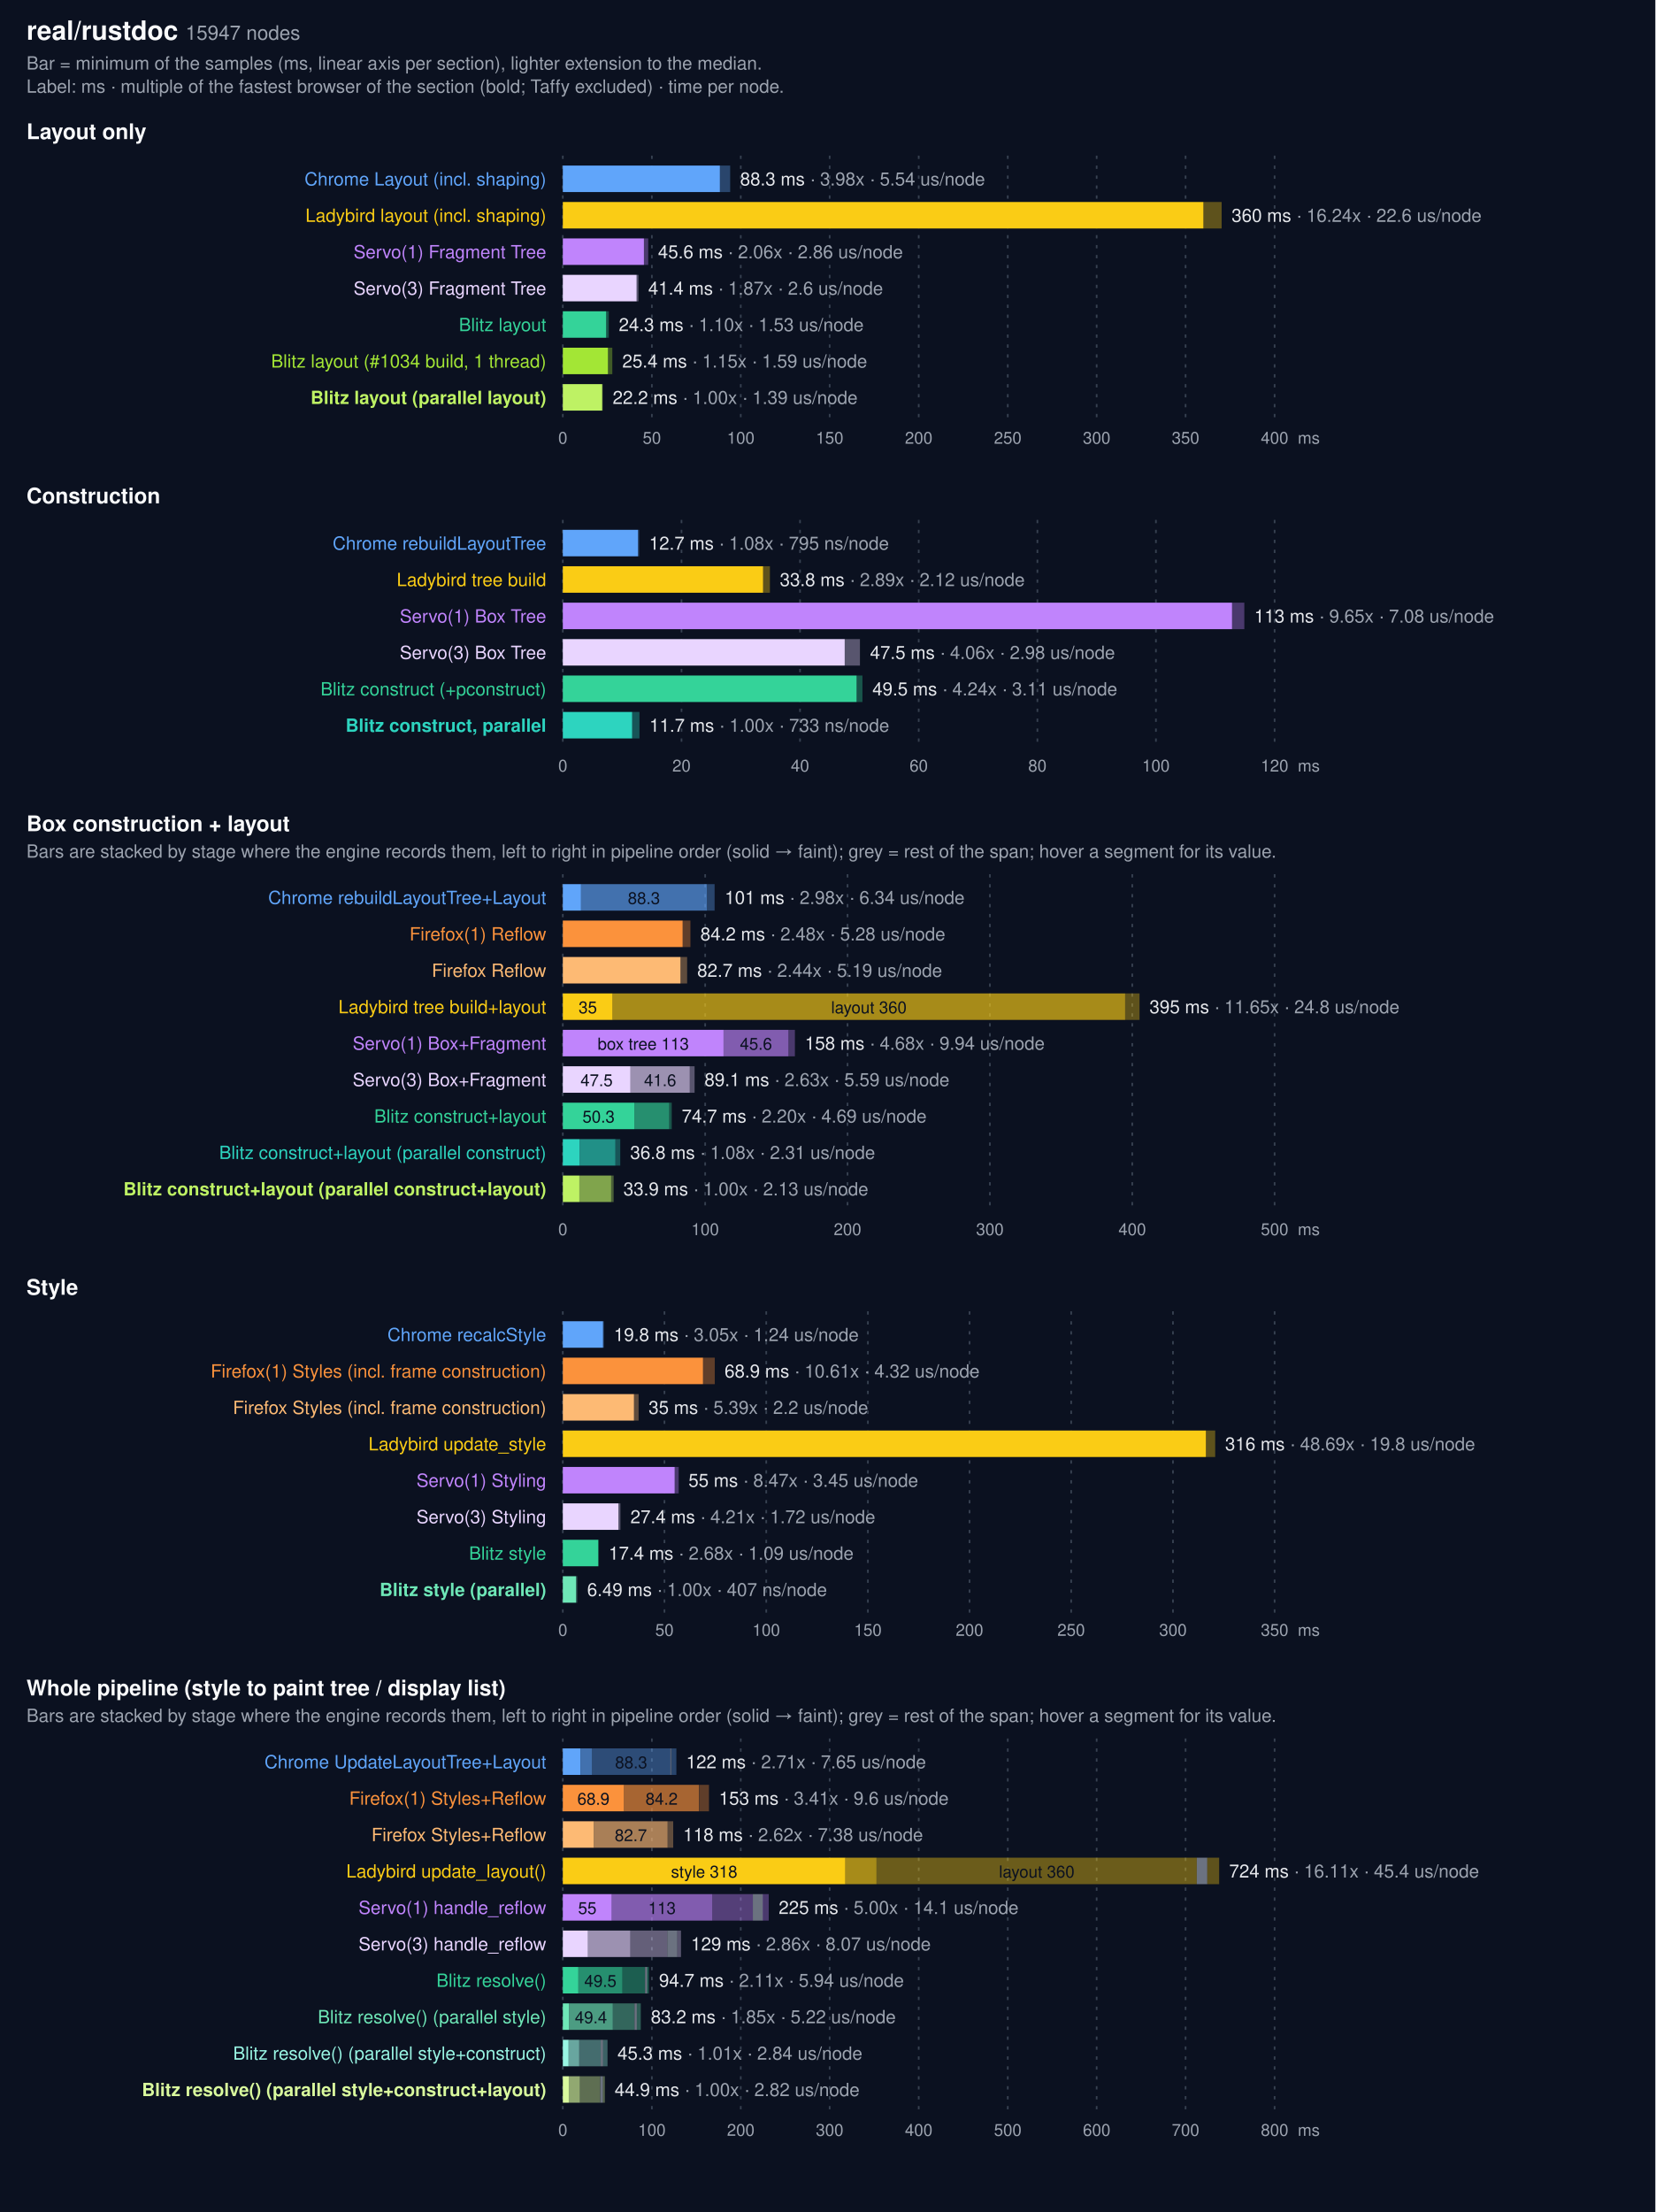
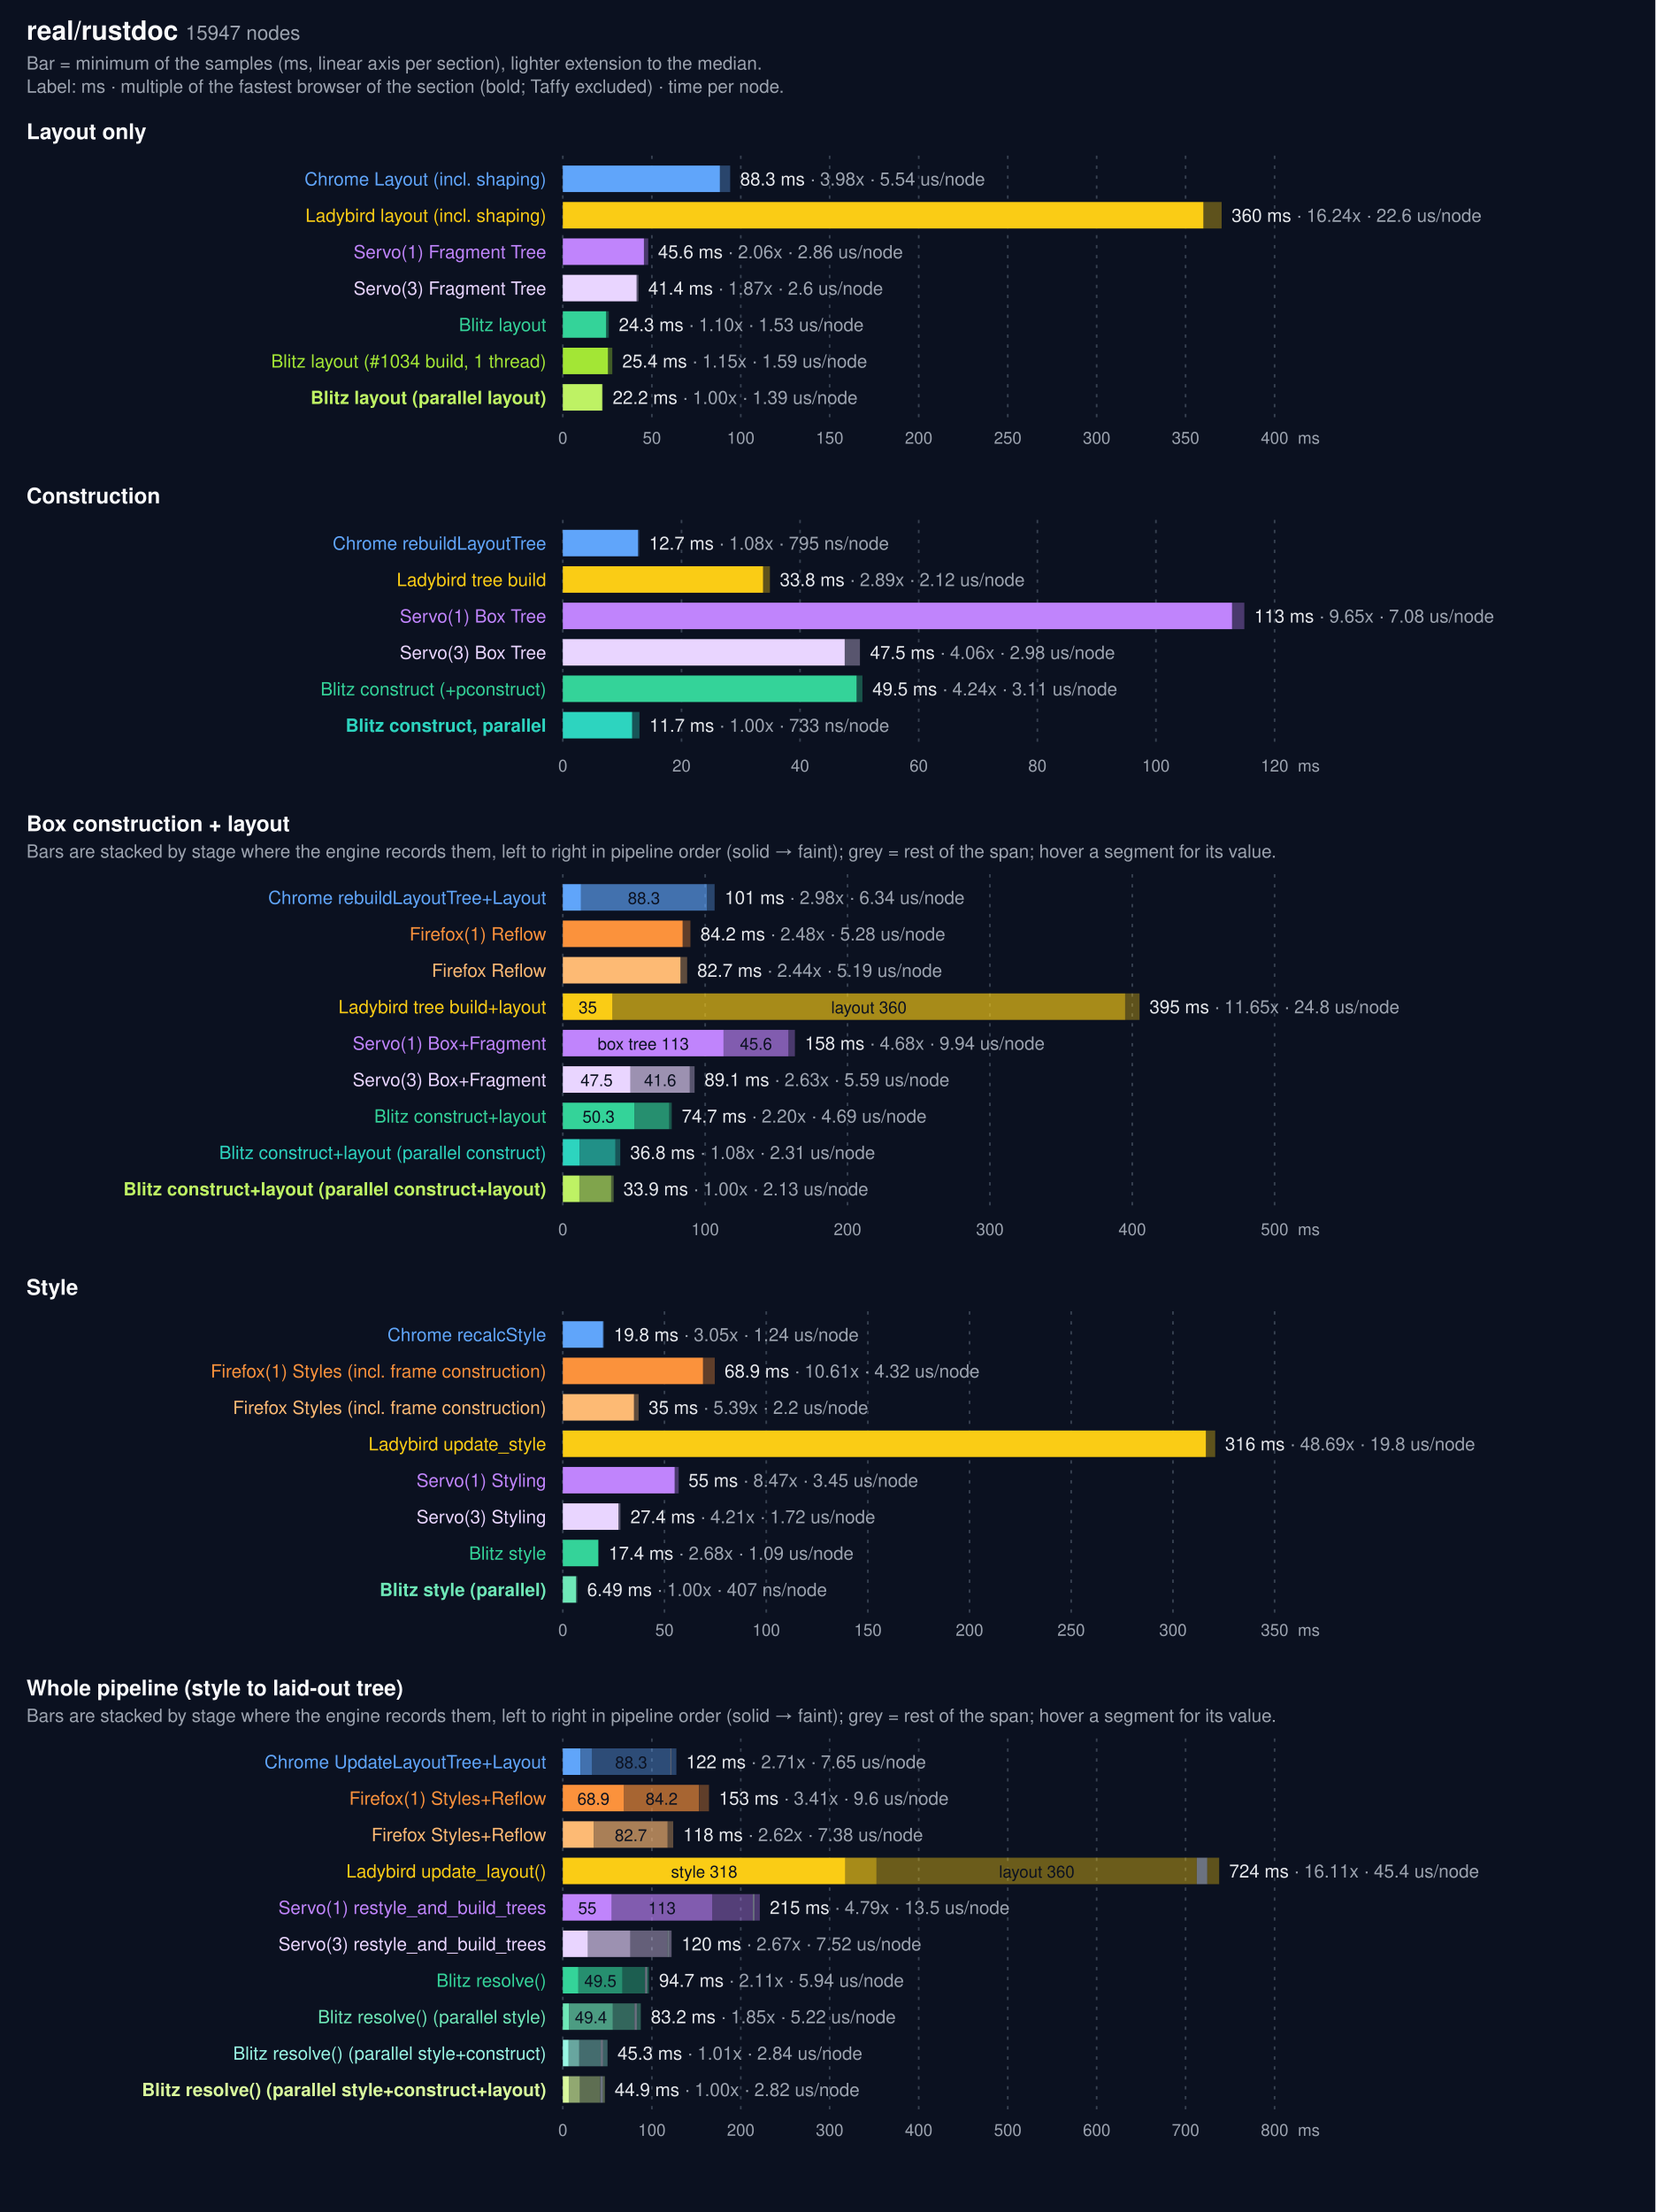
<svg xmlns="http://www.w3.org/2000/svg" width="1000" height="1336" viewBox="0 0 1000 1336" font-family="system-ui, -apple-system, Segoe UI, Helvetica, Arial, sans-serif">
  <rect width="1000" height="1336" fill="#0b1120" />
  <text x="16" y="24" fill="#f9fafb" font-size="16" font-weight="600">real/rustdoc <tspan fill="#9ca3af" font-size="12" font-weight="400">15947 nodes</tspan>
  </text>
  <text x="16" y="42" fill="#9ca3af" font-size="11">Bar = minimum of the samples (ms, linear axis per section), lighter extension to the median.</text>
  <text x="16" y="56" fill="#9ca3af" font-size="11">Label: ms · multiple of the fastest browser of the section (bold; Taffy excluded) · time per node.</text>
  <text x="16" y="84" fill="#f9fafb" font-size="13" font-weight="600">Layout only</text>
  <line x1="340.0" x2="340.0" y1="94" y2="254" stroke="#374151" stroke-dasharray="2 4" />
  <text x="340.0" y="268" fill="#9ca3af" font-size="10" text-anchor="middle">0</text>
  <line x1="393.8" x2="393.8" y1="94" y2="254" stroke="#374151" stroke-dasharray="2 4" />
  <text x="393.8" y="268" fill="#9ca3af" font-size="10" text-anchor="middle">50</text>
  <line x1="447.5" x2="447.5" y1="94" y2="254" stroke="#374151" stroke-dasharray="2 4" />
  <text x="447.5" y="268" fill="#9ca3af" font-size="10" text-anchor="middle">100</text>
  <line x1="501.2" x2="501.2" y1="94" y2="254" stroke="#374151" stroke-dasharray="2 4" />
  <text x="501.2" y="268" fill="#9ca3af" font-size="10" text-anchor="middle">150</text>
  <line x1="555.0" x2="555.0" y1="94" y2="254" stroke="#374151" stroke-dasharray="2 4" />
  <text x="555.0" y="268" fill="#9ca3af" font-size="10" text-anchor="middle">200</text>
  <line x1="608.8" x2="608.8" y1="94" y2="254" stroke="#374151" stroke-dasharray="2 4" />
  <text x="608.8" y="268" fill="#9ca3af" font-size="10" text-anchor="middle">250</text>
  <line x1="662.5" x2="662.5" y1="94" y2="254" stroke="#374151" stroke-dasharray="2 4" />
  <text x="662.5" y="268" fill="#9ca3af" font-size="10" text-anchor="middle">300</text>
  <line x1="716.2" x2="716.2" y1="94" y2="254" stroke="#374151" stroke-dasharray="2 4" />
  <text x="716.2" y="268" fill="#9ca3af" font-size="10" text-anchor="middle">350</text>
  <line x1="770.0" x2="770.0" y1="94" y2="254" stroke="#374151" stroke-dasharray="2 4" />
  <text x="770.0" y="268" fill="#9ca3af" font-size="10" text-anchor="middle">400</text>
  <text x="784" y="268" fill="#9ca3af" font-size="10">ms</text>
  <text x="330" y="112" fill="#60a5fa" font-size="11" text-anchor="end">Chrome Layout (incl. shaping)</text>
  <rect x="340" y="100" width="94.9" height="16" fill="#60a5fa" />
  <rect x="434.9" y="100" width="6.2" height="16" fill="#60a5fa" opacity="0.35" />
  <text x="447.1" y="112" fill="#e5e7eb" font-size="11">88.3 ms <tspan fill="#9ca3af">· 3.98x · 5.54 us/node</tspan>
  </text>
  <text x="330" y="134" fill="#facc15" font-size="11" text-anchor="end">Ladybird layout (incl. shaping)</text>
  <rect x="340" y="122" width="387.0" height="16" fill="#facc15" />
  <rect x="727.0" y="122" width="11.0" height="16" fill="#facc15" opacity="0.35" />
  <text x="744.0" y="134" fill="#e5e7eb" font-size="11">360 ms <tspan fill="#9ca3af">· 16.24x · 22.6 us/node</tspan>
  </text>
  <text x="330" y="156" fill="#c084fc" font-size="11" text-anchor="end">Servo(1) Fragment Tree</text>
  <rect x="340" y="144" width="49.0" height="16" fill="#c084fc" />
  <rect x="389.0" y="144" width="2.6" height="16" fill="#c084fc" opacity="0.35" />
  <text x="397.5" y="156" fill="#e5e7eb" font-size="11">45.6 ms <tspan fill="#9ca3af">· 2.06x · 2.86 us/node</tspan>
  </text>
  <text x="330" y="178" fill="#e9d5ff" font-size="11" text-anchor="end">Servo(3) Fragment Tree</text>
  <rect x="340" y="166" width="44.6" height="16" fill="#e9d5ff" />
  <rect x="384.6" y="166" width="1.1" height="16" fill="#e9d5ff" opacity="0.35" />
  <text x="391.6" y="178" fill="#e5e7eb" font-size="11">41.4 ms <tspan fill="#9ca3af">· 1.87x · 2.6 us/node</tspan>
  </text>
  <text x="330" y="200" fill="#34d399" font-size="11" text-anchor="end">Blitz layout</text>
  <rect x="340" y="188" width="26.2" height="16" fill="#34d399" />
  <rect x="366.2" y="188" width="1.6" height="16" fill="#34d399" opacity="0.35" />
  <text x="373.8" y="200" fill="#e5e7eb" font-size="11">24.3 ms <tspan fill="#9ca3af">· 1.10x · 1.53 us/node</tspan>
  </text>
  <text x="330" y="222" fill="#a3e635" font-size="11" text-anchor="end">Blitz layout (#1034 build, 1 thread)</text>
  <rect x="340" y="210" width="27.3" height="16" fill="#a3e635" />
  <rect x="367.3" y="210" width="2.6" height="16" fill="#a3e635" opacity="0.35" />
  <text x="375.9" y="222" fill="#e5e7eb" font-size="11">25.4 ms <tspan fill="#9ca3af">· 1.15x · 1.59 us/node</tspan>
  </text>
  <text x="330" y="244" fill="#bef264" font-size="11" text-anchor="end" font-weight="700">Blitz layout (parallel layout)</text>
  <rect x="340" y="232" width="23.8" height="16" fill="#bef264" />
  <rect x="363.8" y="232" width="0.3" height="16" fill="#bef264" opacity="0.35" />
  <text x="370.1" y="244" fill="#e5e7eb" font-size="11">22.2 ms <tspan fill="#9ca3af">· 1.00x · 1.39 us/node</tspan>
  </text>
  <text x="16" y="304" fill="#f9fafb" font-size="13" font-weight="600">Construction</text>
  <line x1="340.0" x2="340.0" y1="314" y2="452" stroke="#374151" stroke-dasharray="2 4" />
  <text x="340.0" y="466" fill="#9ca3af" font-size="10" text-anchor="middle">0</text>
  <line x1="411.7" x2="411.7" y1="314" y2="452" stroke="#374151" stroke-dasharray="2 4" />
  <text x="411.7" y="466" fill="#9ca3af" font-size="10" text-anchor="middle">20</text>
  <line x1="483.3" x2="483.3" y1="314" y2="452" stroke="#374151" stroke-dasharray="2 4" />
  <text x="483.3" y="466" fill="#9ca3af" font-size="10" text-anchor="middle">40</text>
  <line x1="555.0" x2="555.0" y1="314" y2="452" stroke="#374151" stroke-dasharray="2 4" />
  <text x="555.0" y="466" fill="#9ca3af" font-size="10" text-anchor="middle">60</text>
  <line x1="626.7" x2="626.7" y1="314" y2="452" stroke="#374151" stroke-dasharray="2 4" />
  <text x="626.7" y="466" fill="#9ca3af" font-size="10" text-anchor="middle">80</text>
  <line x1="698.3" x2="698.3" y1="314" y2="452" stroke="#374151" stroke-dasharray="2 4" />
  <text x="698.3" y="466" fill="#9ca3af" font-size="10" text-anchor="middle">100</text>
  <line x1="770.0" x2="770.0" y1="314" y2="452" stroke="#374151" stroke-dasharray="2 4" />
  <text x="770.0" y="466" fill="#9ca3af" font-size="10" text-anchor="middle">120</text>
  <text x="784" y="466" fill="#9ca3af" font-size="10">ms</text>
  <text x="330" y="332" fill="#60a5fa" font-size="11" text-anchor="end">Chrome rebuildLayoutTree</text>
  <rect x="340" y="320" width="45.4" height="16" fill="#60a5fa" />
  <rect x="385.4" y="320" width="0.7" height="16" fill="#60a5fa" opacity="0.35" />
  <text x="392.1" y="332" fill="#e5e7eb" font-size="11">12.7 ms <tspan fill="#9ca3af">· 1.08x · 795 ns/node</tspan>
  </text>
  <text x="330" y="354" fill="#facc15" font-size="11" text-anchor="end">Ladybird tree build</text>
  <rect x="340" y="342" width="121.0" height="16" fill="#facc15" />
  <rect x="461.0" y="342" width="4.1" height="16" fill="#facc15" opacity="0.35" />
  <text x="471.1" y="354" fill="#e5e7eb" font-size="11">33.8 ms <tspan fill="#9ca3af">· 2.89x · 2.12 us/node</tspan>
  </text>
  <text x="330" y="376" fill="#c084fc" font-size="11" text-anchor="end">Servo(1) Box Tree</text>
  <rect x="340" y="364" width="404.3" height="16" fill="#c084fc" />
  <rect x="744.3" y="364" width="7.4" height="16" fill="#c084fc" opacity="0.35" />
  <text x="757.7" y="376" fill="#e5e7eb" font-size="11">113 ms <tspan fill="#9ca3af">· 9.65x · 7.08 us/node</tspan>
  </text>
  <text x="330" y="398" fill="#e9d5ff" font-size="11" text-anchor="end">Servo(3) Box Tree</text>
  <rect x="340" y="386" width="170.3" height="16" fill="#e9d5ff" />
  <rect x="510.3" y="386" width="9.2" height="16" fill="#e9d5ff" opacity="0.35" />
  <text x="525.6" y="398" fill="#e5e7eb" font-size="11">47.5 ms <tspan fill="#9ca3af">· 4.06x · 2.98 us/node</tspan>
  </text>
  <text x="330" y="420" fill="#34d399" font-size="11" text-anchor="end">Blitz construct (+pconstruct)</text>
  <rect x="340" y="408" width="177.5" height="16" fill="#34d399" />
  <rect x="517.5" y="408" width="3.5" height="16" fill="#34d399" opacity="0.35" />
  <text x="527.0" y="420" fill="#e5e7eb" font-size="11">49.5 ms <tspan fill="#9ca3af">· 4.24x · 3.11 us/node</tspan>
  </text>
  <text x="330" y="442" fill="#2dd4bf" font-size="11" text-anchor="end" font-weight="700">Blitz construct, parallel</text>
  <rect x="340" y="430" width="41.9" height="16" fill="#2dd4bf" />
  <rect x="381.9" y="430" width="4.4" height="16" fill="#2dd4bf" opacity="0.35" />
  <text x="392.3" y="442" fill="#e5e7eb" font-size="11">11.7 ms <tspan fill="#9ca3af">· 1.00x · 733 ns/node</tspan>
  </text>
  <text x="16" y="502" fill="#f9fafb" font-size="13" font-weight="600">Box construction + layout</text>
  <text x="16" y="518" fill="#9ca3af" font-size="11">Bars are stacked by stage where the engine records them, left to right in pipeline order (solid → faint); grey = rest of the span; hover a segment for its value.</text>
  <line x1="340.0" x2="340.0" y1="528" y2="732" stroke="#374151" stroke-dasharray="2 4" />
  <text x="340.0" y="746" fill="#9ca3af" font-size="10" text-anchor="middle">0</text>
  <line x1="426.0" x2="426.0" y1="528" y2="732" stroke="#374151" stroke-dasharray="2 4" />
  <text x="426.0" y="746" fill="#9ca3af" font-size="10" text-anchor="middle">100</text>
  <line x1="512.0" x2="512.0" y1="528" y2="732" stroke="#374151" stroke-dasharray="2 4" />
  <text x="512.0" y="746" fill="#9ca3af" font-size="10" text-anchor="middle">200</text>
  <line x1="598.0" x2="598.0" y1="528" y2="732" stroke="#374151" stroke-dasharray="2 4" />
  <text x="598.0" y="746" fill="#9ca3af" font-size="10" text-anchor="middle">300</text>
  <line x1="684.0" x2="684.0" y1="528" y2="732" stroke="#374151" stroke-dasharray="2 4" />
  <text x="684.0" y="746" fill="#9ca3af" font-size="10" text-anchor="middle">400</text>
  <line x1="770.0" x2="770.0" y1="528" y2="732" stroke="#374151" stroke-dasharray="2 4" />
  <text x="770.0" y="746" fill="#9ca3af" font-size="10" text-anchor="middle">500</text>
  <text x="784" y="746" fill="#9ca3af" font-size="10">ms</text>
  <text x="330" y="546" fill="#60a5fa" font-size="11" text-anchor="end">Chrome rebuildLayoutTree+Layout</text>
  <rect x="340.0" y="534" width="11.0" height="16" fill="#60a5fa" opacity="1.0" />
  <rect x="351.0" y="534" width="76.0" height="16" fill="#60a5fa" opacity="0.65" />
  <text x="389.0" y="546" fill="#0b1120" font-size="10" text-anchor="middle">88.3</text>
  <rect x="426.9" y="534" width="4.8" height="16" fill="#60a5fa" opacity="0.35" />
  <text x="437.8" y="546" fill="#e5e7eb" font-size="11">101 ms <tspan fill="#9ca3af">· 2.98x · 6.34 us/node</tspan>
  </text>
  <text x="330" y="568" fill="#fb923c" font-size="11" text-anchor="end">Firefox(1) Reflow</text>
  <rect x="340" y="556" width="72.4" height="16" fill="#fb923c" />
  <rect x="412.4" y="556" width="4.7" height="16" fill="#fb923c" opacity="0.35" />
  <text x="423.1" y="568" fill="#e5e7eb" font-size="11">84.2 ms <tspan fill="#9ca3af">· 2.48x · 5.28 us/node</tspan>
  </text>
  <text x="330" y="590" fill="#fdba74" font-size="11" text-anchor="end">Firefox Reflow</text>
  <rect x="340" y="578" width="71.1" height="16" fill="#fdba74" />
  <rect x="411.1" y="578" width="4.0" height="16" fill="#fdba74" opacity="0.35" />
  <text x="421.2" y="590" fill="#e5e7eb" font-size="11">82.7 ms <tspan fill="#9ca3af">· 2.44x · 5.19 us/node</tspan>
  </text>
  <text x="330" y="612" fill="#facc15" font-size="11" text-anchor="end">Ladybird tree build+layout</text>
  <rect x="340.0" y="600" width="30.1" height="16" fill="#facc15" opacity="1.0" />
  <text x="355.1" y="612" fill="#0b1120" font-size="10" text-anchor="middle">35</text>
  <rect x="370.1" y="600" width="309.6" height="16" fill="#facc15" opacity="0.65" />
  <text x="524.9" y="612" fill="#0b1120" font-size="10" text-anchor="middle">layout 360</text>
  <rect x="679.7" y="600" width="8.7" height="16" fill="#facc15" opacity="0.35" />
  <text x="694.4" y="612" fill="#e5e7eb" font-size="11">395 ms <tspan fill="#9ca3af">· 11.65x · 24.8 us/node</tspan>
  </text>
  <text x="330" y="634" fill="#c084fc" font-size="11" text-anchor="end">Servo(1) Box+Fragment</text>
  <rect x="340.0" y="622" width="97.1" height="16" fill="#c084fc" opacity="1.0" />
  <text x="388.6" y="634" fill="#0b1120" font-size="10" text-anchor="middle">box tree 113</text>
  <rect x="437.1" y="622" width="39.2" height="16" fill="#c084fc" opacity="0.65" />
  <text x="456.7" y="634" fill="#0b1120" font-size="10" text-anchor="middle">45.6</text>
  <rect x="476.3" y="622" width="3.9" height="16" fill="#c084fc" opacity="0.35" />
  <text x="486.2" y="634" fill="#e5e7eb" font-size="11">158 ms <tspan fill="#9ca3af">· 4.68x · 9.94 us/node</tspan>
  </text>
  <text x="330" y="656" fill="#e9d5ff" font-size="11" text-anchor="end">Servo(3) Box+Fragment</text>
  <rect x="340.0" y="644" width="40.9" height="16" fill="#e9d5ff" opacity="1.0" />
  <text x="360.4" y="656" fill="#0b1120" font-size="10" text-anchor="middle">47.5</text>
  <rect x="380.9" y="644" width="35.8" height="16" fill="#e9d5ff" opacity="0.65" />
  <text x="398.8" y="656" fill="#0b1120" font-size="10" text-anchor="middle">41.6</text>
  <rect x="416.7" y="644" width="2.9" height="16" fill="#e9d5ff" opacity="0.35" />
  <text x="425.6" y="656" fill="#e5e7eb" font-size="11">89.1 ms <tspan fill="#9ca3af">· 2.63x · 5.59 us/node</tspan>
  </text>
  <text x="330" y="678" fill="#34d399" font-size="11" text-anchor="end">Blitz construct+layout</text>
  <rect x="340.0" y="666" width="43.2" height="16" fill="#34d399" opacity="1.0" />
  <text x="361.6" y="678" fill="#0b1120" font-size="10" text-anchor="middle">50.3</text>
  <rect x="383.2" y="666" width="21.1" height="16" fill="#34d399" opacity="0.65" />
  <rect x="404.3" y="666" width="1.5" height="16" fill="#34d399" opacity="0.35" />
  <text x="411.8" y="678" fill="#e5e7eb" font-size="11">74.7 ms <tspan fill="#9ca3af">· 2.20x · 4.69 us/node</tspan>
  </text>
  <text x="330" y="700" fill="#2dd4bf" font-size="11" text-anchor="end">Blitz construct+layout (parallel construct)</text>
  <rect x="340.0" y="688" width="10.1" height="16" fill="#2dd4bf" opacity="1.0" />
  <rect x="350.1" y="688" width="21.6" height="16" fill="#2dd4bf" opacity="0.65" />
  <rect x="371.6" y="688" width="3.1" height="16" fill="#2dd4bf" opacity="0.35" />
  <text x="380.7" y="700" fill="#e5e7eb" font-size="11">36.8 ms <tspan fill="#9ca3af">· 1.08x · 2.31 us/node</tspan>
  </text>
  <text x="330" y="722" fill="#bef264" font-size="11" text-anchor="end" font-weight="700">Blitz construct+layout (parallel construct+layout)</text>
  <rect x="340.0" y="710" width="10.0" height="16" fill="#bef264" opacity="1.0" />
  <rect x="350.0" y="710" width="19.2" height="16" fill="#bef264" opacity="0.65" />
  <rect x="369.2" y="710" width="1.5" height="16" fill="#bef264" opacity="0.35" />
  <text x="376.6" y="722" fill="#e5e7eb" font-size="11">33.9 ms <tspan fill="#9ca3af">· 1.00x · 2.13 us/node</tspan>
  </text>
  <text x="16" y="782" fill="#f9fafb" font-size="13" font-weight="600">Style</text>
  <line x1="340.0" x2="340.0" y1="792" y2="974" stroke="#374151" stroke-dasharray="2 4" />
  <text x="340.0" y="988" fill="#9ca3af" font-size="10" text-anchor="middle">0</text>
  <line x1="401.4" x2="401.4" y1="792" y2="974" stroke="#374151" stroke-dasharray="2 4" />
  <text x="401.4" y="988" fill="#9ca3af" font-size="10" text-anchor="middle">50</text>
  <line x1="462.9" x2="462.9" y1="792" y2="974" stroke="#374151" stroke-dasharray="2 4" />
  <text x="462.9" y="988" fill="#9ca3af" font-size="10" text-anchor="middle">100</text>
  <line x1="524.3" x2="524.3" y1="792" y2="974" stroke="#374151" stroke-dasharray="2 4" />
  <text x="524.3" y="988" fill="#9ca3af" font-size="10" text-anchor="middle">150</text>
  <line x1="585.7" x2="585.7" y1="792" y2="974" stroke="#374151" stroke-dasharray="2 4" />
  <text x="585.7" y="988" fill="#9ca3af" font-size="10" text-anchor="middle">200</text>
  <line x1="647.1" x2="647.1" y1="792" y2="974" stroke="#374151" stroke-dasharray="2 4" />
  <text x="647.1" y="988" fill="#9ca3af" font-size="10" text-anchor="middle">250</text>
  <line x1="708.6" x2="708.6" y1="792" y2="974" stroke="#374151" stroke-dasharray="2 4" />
  <text x="708.6" y="988" fill="#9ca3af" font-size="10" text-anchor="middle">300</text>
  <line x1="770.0" x2="770.0" y1="792" y2="974" stroke="#374151" stroke-dasharray="2 4" />
  <text x="770.0" y="988" fill="#9ca3af" font-size="10" text-anchor="middle">350</text>
  <text x="784" y="988" fill="#9ca3af" font-size="10">ms</text>
  <text x="330" y="810" fill="#60a5fa" font-size="11" text-anchor="end">Chrome recalcStyle</text>
  <rect x="340" y="798" width="24.3" height="16" fill="#60a5fa" />
  <rect x="364.3" y="798" width="0.5" height="16" fill="#60a5fa" opacity="0.35" />
  <text x="370.8" y="810" fill="#e5e7eb" font-size="11">19.8 ms <tspan fill="#9ca3af">· 3.05x · 1.24 us/node</tspan>
  </text>
  <text x="330" y="832" fill="#fb923c" font-size="11" text-anchor="end">Firefox(1) Styles (incl. frame construction)</text>
  <rect x="340" y="820" width="84.7" height="16" fill="#fb923c" />
  <rect x="424.7" y="820" width="7.1" height="16" fill="#fb923c" opacity="0.35" />
  <text x="437.7" y="832" fill="#e5e7eb" font-size="11">68.9 ms <tspan fill="#9ca3af">· 10.61x · 4.32 us/node</tspan>
  </text>
  <text x="330" y="854" fill="#fdba74" font-size="11" text-anchor="end">Firefox Styles (incl. frame construction)</text>
  <rect x="340" y="842" width="43.0" height="16" fill="#fdba74" />
  <rect x="383.0" y="842" width="2.8" height="16" fill="#fdba74" opacity="0.35" />
  <text x="391.8" y="854" fill="#e5e7eb" font-size="11">35 ms <tspan fill="#9ca3af">· 5.39x · 2.2 us/node</tspan>
  </text>
  <text x="330" y="876" fill="#facc15" font-size="11" text-anchor="end">Ladybird update_style</text>
  <rect x="340" y="864" width="388.5" height="16" fill="#facc15" />
  <rect x="728.5" y="864" width="5.6" height="16" fill="#facc15" opacity="0.35" />
  <text x="740.1" y="876" fill="#e5e7eb" font-size="11">316 ms <tspan fill="#9ca3af">· 48.69x · 19.8 us/node</tspan>
  </text>
  <text x="330" y="898" fill="#c084fc" font-size="11" text-anchor="end">Servo(1) Styling</text>
  <rect x="340" y="886" width="67.6" height="16" fill="#c084fc" />
  <rect x="407.6" y="886" width="2.4" height="16" fill="#c084fc" opacity="0.35" />
  <text x="415.9" y="898" fill="#e5e7eb" font-size="11">55 ms <tspan fill="#9ca3af">· 8.47x · 3.45 us/node</tspan>
  </text>
  <text x="330" y="920" fill="#e9d5ff" font-size="11" text-anchor="end">Servo(3) Styling</text>
  <rect x="340" y="908" width="33.6" height="16" fill="#e9d5ff" />
  <rect x="373.6" y="908" width="1.2" height="16" fill="#e9d5ff" opacity="0.35" />
  <text x="380.8" y="920" fill="#e5e7eb" font-size="11">27.4 ms <tspan fill="#9ca3af">· 4.21x · 1.72 us/node</tspan>
  </text>
  <text x="330" y="942" fill="#34d399" font-size="11" text-anchor="end">Blitz style</text>
  <rect x="340" y="930" width="21.4" height="16" fill="#34d399" />
  <rect x="361.4" y="930" width="0.3" height="16" fill="#34d399" opacity="0.35" />
  <text x="367.7" y="942" fill="#e5e7eb" font-size="11">17.4 ms <tspan fill="#9ca3af">· 2.68x · 1.09 us/node</tspan>
  </text>
  <text x="330" y="964" fill="#6ee7b7" font-size="11" text-anchor="end" font-weight="700">Blitz style (parallel)</text>
  <rect x="340" y="952" width="8.0" height="16" fill="#6ee7b7" />
  <rect x="348.0" y="952" width="0.7" height="16" fill="#6ee7b7" opacity="0.35" />
  <text x="354.7" y="964" fill="#e5e7eb" font-size="11">6.49 ms <tspan fill="#9ca3af">· 1.00x · 407 ns/node</tspan>
  </text>
-   <text x="16" y="1024" fill="#f9fafb" font-size="13" font-weight="600">Whole pipeline (style to paint tree / display list)</text>
+   <text x="16" y="1024" fill="#f9fafb" font-size="13" font-weight="600">Whole pipeline (style to laid-out tree)</text>
  <text x="16" y="1040" fill="#9ca3af" font-size="11">Bars are stacked by stage where the engine records them, left to right in pipeline order (solid → faint); grey = rest of the span; hover a segment for its value.</text>
  <line x1="340.0" x2="340.0" y1="1050" y2="1276" stroke="#374151" stroke-dasharray="2 4" />
  <text x="340.0" y="1290" fill="#9ca3af" font-size="10" text-anchor="middle">0</text>
  <line x1="393.8" x2="393.8" y1="1050" y2="1276" stroke="#374151" stroke-dasharray="2 4" />
  <text x="393.8" y="1290" fill="#9ca3af" font-size="10" text-anchor="middle">100</text>
  <line x1="447.5" x2="447.5" y1="1050" y2="1276" stroke="#374151" stroke-dasharray="2 4" />
  <text x="447.5" y="1290" fill="#9ca3af" font-size="10" text-anchor="middle">200</text>
  <line x1="501.2" x2="501.2" y1="1050" y2="1276" stroke="#374151" stroke-dasharray="2 4" />
  <text x="501.2" y="1290" fill="#9ca3af" font-size="10" text-anchor="middle">300</text>
  <line x1="555.0" x2="555.0" y1="1050" y2="1276" stroke="#374151" stroke-dasharray="2 4" />
  <text x="555.0" y="1290" fill="#9ca3af" font-size="10" text-anchor="middle">400</text>
  <line x1="608.8" x2="608.8" y1="1050" y2="1276" stroke="#374151" stroke-dasharray="2 4" />
  <text x="608.8" y="1290" fill="#9ca3af" font-size="10" text-anchor="middle">500</text>
  <line x1="662.5" x2="662.5" y1="1050" y2="1276" stroke="#374151" stroke-dasharray="2 4" />
  <text x="662.5" y="1290" fill="#9ca3af" font-size="10" text-anchor="middle">600</text>
  <line x1="716.2" x2="716.2" y1="1050" y2="1276" stroke="#374151" stroke-dasharray="2 4" />
  <text x="716.2" y="1290" fill="#9ca3af" font-size="10" text-anchor="middle">700</text>
  <line x1="770.0" x2="770.0" y1="1050" y2="1276" stroke="#374151" stroke-dasharray="2 4" />
  <text x="770.0" y="1290" fill="#9ca3af" font-size="10" text-anchor="middle">800</text>
  <text x="784" y="1290" fill="#9ca3af" font-size="10">ms</text>
  <text x="330" y="1068" fill="#60a5fa" font-size="11" text-anchor="end">Chrome UpdateLayoutTree+Layout</text>
  <rect x="340.0" y="1056" width="10.7" height="16" fill="#60a5fa" opacity="1.0" />
  <rect x="350.7" y="1056" width="6.9" height="16" fill="#60a5fa" opacity="0.65" />
  <rect x="357.6" y="1056" width="47.5" height="16" fill="#60a5fa" opacity="0.4" />
  <text x="381.3" y="1068" fill="#0b1120" font-size="10" text-anchor="middle">88.3</text>
  <rect x="405.0" y="1056" width="0.5" height="16" fill="#6b7280" opacity="1.0" />
  <rect x="405.6" y="1056" width="3.0" height="16" fill="#60a5fa" opacity="0.35" />
  <text x="414.5" y="1068" fill="#e5e7eb" font-size="11">122 ms <tspan fill="#9ca3af">· 2.71x · 7.65 us/node</tspan>
  </text>
  <text x="330" y="1090" fill="#fb923c" font-size="11" text-anchor="end">Firefox(1) Styles+Reflow</text>
  <rect x="340.0" y="1078" width="37.0" height="16" fill="#fb923c" opacity="1.0" />
  <text x="358.5" y="1090" fill="#0b1120" font-size="10" text-anchor="middle">68.9</text>
  <rect x="377.0" y="1078" width="45.2" height="16" fill="#fb923c" opacity="0.65" />
  <text x="399.7" y="1090" fill="#0b1120" font-size="10" text-anchor="middle">84.2</text>
  <rect x="422.3" y="1078" width="6.0" height="16" fill="#fb923c" opacity="0.35" />
  <text x="434.3" y="1090" fill="#e5e7eb" font-size="11">153 ms <tspan fill="#9ca3af">· 3.41x · 9.6 us/node</tspan>
  </text>
  <text x="330" y="1112" fill="#fdba74" font-size="11" text-anchor="end">Firefox Styles+Reflow</text>
  <rect x="340.0" y="1100" width="18.8" height="16" fill="#fdba74" opacity="1.0" />
  <rect x="358.8" y="1100" width="44.5" height="16" fill="#fdba74" opacity="0.65" />
  <text x="381.1" y="1112" fill="#0b1120" font-size="10" text-anchor="middle">82.7</text>
  <rect x="403.3" y="1100" width="3.4" height="16" fill="#fdba74" opacity="0.35" />
  <text x="412.7" y="1112" fill="#e5e7eb" font-size="11">118 ms <tspan fill="#9ca3af">· 2.62x · 7.38 us/node</tspan>
  </text>
  <text x="330" y="1134" fill="#facc15" font-size="11" text-anchor="end">Ladybird update_layout()</text>
  <rect x="340.0" y="1122" width="170.7" height="16" fill="#facc15" opacity="1.0" />
  <text x="425.4" y="1134" fill="#0b1120" font-size="10" text-anchor="middle">style 318</text>
  <rect x="510.7" y="1122" width="18.8" height="16" fill="#facc15" opacity="0.65" />
  <rect x="529.5" y="1122" width="193.5" height="16" fill="#facc15" opacity="0.4" />
  <text x="626.3" y="1134" fill="#0b1120" font-size="10" text-anchor="middle">layout 360</text>
  <rect x="723.0" y="1122" width="6.3" height="16" fill="#6b7280" opacity="1.0" />
  <rect x="729.3" y="1122" width="7.2" height="16" fill="#facc15" opacity="0.35" />
  <text x="742.5" y="1134" fill="#e5e7eb" font-size="11">724 ms <tspan fill="#9ca3af">· 16.11x · 45.4 us/node</tspan>
  </text>
-   <text x="330" y="1156" fill="#c084fc" font-size="11" text-anchor="end">Servo(1) handle_reflow</text>
+   <text x="330" y="1156" fill="#c084fc" font-size="11" text-anchor="end">Servo(1) restyle_and_build_trees</text>
  <rect x="340.0" y="1144" width="29.6" height="16" fill="#c084fc" opacity="1.0" />
  <text x="354.8" y="1156" fill="#0b1120" font-size="10" text-anchor="middle">55</text>
  <rect x="369.6" y="1144" width="60.7" height="16" fill="#c084fc" opacity="0.65" />
  <text x="399.9" y="1156" fill="#0b1120" font-size="10" text-anchor="middle">113</text>
  <rect x="430.3" y="1144" width="24.5" height="16" fill="#c084fc" opacity="0.4" />
-   <rect x="454.8" y="1144" width="6.0" height="16" fill="#6b7280" opacity="1.0" />
-   <rect x="460.7" y="1144" width="3.7" height="16" fill="#c084fc" opacity="0.35" />
-   <text x="470.4" y="1156" fill="#e5e7eb" font-size="11">225 ms <tspan fill="#9ca3af">· 5.00x · 14.1 us/node</tspan>
-   </text>
-   <text x="330" y="1178" fill="#e9d5ff" font-size="11" text-anchor="end">Servo(3) handle_reflow</text>
+   <rect x="454.8" y="1144" width="1.0" height="16" fill="#6b7280" opacity="1.0" />
+   <rect x="455.8" y="1144" width="3.2" height="16" fill="#c084fc" opacity="0.35" />
+   <text x="465.0" y="1156" fill="#e5e7eb" font-size="11">215 ms <tspan fill="#9ca3af">· 4.79x · 13.5 us/node</tspan>
+   </text>
+   <text x="330" y="1178" fill="#e9d5ff" font-size="11" text-anchor="end">Servo(3) restyle_and_build_trees</text>
  <rect x="340.0" y="1166" width="15.2" height="16" fill="#e9d5ff" opacity="1.0" />
  <rect x="355.2" y="1166" width="25.6" height="16" fill="#e9d5ff" opacity="0.65" />
  <rect x="380.8" y="1166" width="22.4" height="16" fill="#e9d5ff" opacity="0.4" />
-   <rect x="403.1" y="1166" width="6.0" height="16" fill="#6b7280" opacity="1.0" />
-   <rect x="409.1" y="1166" width="2.3" height="16" fill="#e9d5ff" opacity="0.35" />
-   <text x="417.4" y="1178" fill="#e5e7eb" font-size="11">129 ms <tspan fill="#9ca3af">· 2.86x · 8.07 us/node</tspan>
+   <rect x="403.1" y="1166" width="1.3" height="16" fill="#6b7280" opacity="1.0" />
+   <rect x="404.4" y="1166" width="1.3" height="16" fill="#e9d5ff" opacity="0.35" />
+   <text x="411.7" y="1178" fill="#e5e7eb" font-size="11">120 ms <tspan fill="#9ca3af">· 2.67x · 7.52 us/node</tspan>
  </text>
  <text x="330" y="1200" fill="#34d399" font-size="11" text-anchor="end">Blitz resolve()</text>
  <rect x="340.0" y="1188" width="9.4" height="16" fill="#34d399" opacity="1.0" />
  <rect x="349.4" y="1188" width="26.6" height="16" fill="#34d399" opacity="0.65" />
  <text x="362.7" y="1200" fill="#0b1120" font-size="10" text-anchor="middle">49.5</text>
  <rect x="376.0" y="1188" width="13.7" height="16" fill="#34d399" opacity="0.4" />
  <rect x="389.7" y="1188" width="1.3" height="16" fill="#6b7280" opacity="1.0" />
  <rect x="390.9" y="1188" width="1.1" height="16" fill="#34d399" opacity="0.35" />
  <text x="398.1" y="1200" fill="#e5e7eb" font-size="11">94.7 ms <tspan fill="#9ca3af">· 2.11x · 5.94 us/node</tspan>
  </text>
  <text x="330" y="1222" fill="#6ee7b7" font-size="11" text-anchor="end">Blitz resolve() (parallel style)</text>
  <rect x="340.0" y="1210" width="3.7" height="16" fill="#6ee7b7" opacity="1.0" />
  <rect x="343.7" y="1210" width="26.5" height="16" fill="#6ee7b7" opacity="0.65" />
  <text x="357.0" y="1222" fill="#0b1120" font-size="10" text-anchor="middle">49.4</text>
  <rect x="370.2" y="1210" width="13.1" height="16" fill="#6ee7b7" opacity="0.4" />
  <rect x="383.3" y="1210" width="1.4" height="16" fill="#6b7280" opacity="1.0" />
  <rect x="384.7" y="1210" width="2.4" height="16" fill="#6ee7b7" opacity="0.35" />
  <text x="393.2" y="1222" fill="#e5e7eb" font-size="11">83.2 ms <tspan fill="#9ca3af">· 1.85x · 5.22 us/node</tspan>
  </text>
  <text x="330" y="1244" fill="#99f6e4" font-size="11" text-anchor="end">Blitz resolve() (parallel style+construct)</text>
  <rect x="340.0" y="1232" width="3.5" height="16" fill="#99f6e4" opacity="1.0" />
  <rect x="343.5" y="1232" width="6.4" height="16" fill="#99f6e4" opacity="0.65" />
  <rect x="349.9" y="1232" width="13.0" height="16" fill="#99f6e4" opacity="0.4" />
  <rect x="362.9" y="1232" width="1.4" height="16" fill="#6b7280" opacity="1.0" />
  <rect x="364.3" y="1232" width="2.7" height="16" fill="#99f6e4" opacity="0.35" />
  <text x="373.0" y="1244" fill="#e5e7eb" font-size="11">45.3 ms <tspan fill="#9ca3af">· 1.01x · 2.84 us/node</tspan>
  </text>
  <text x="330" y="1266" fill="#d9f99d" font-size="11" text-anchor="end" font-weight="700">Blitz resolve() (parallel style+construct+layout)</text>
  <rect x="340.0" y="1254" width="3.6" height="16" fill="#d9f99d" opacity="1.0" />
  <rect x="343.6" y="1254" width="6.7" height="16" fill="#d9f99d" opacity="0.65" />
  <rect x="350.3" y="1254" width="12.4" height="16" fill="#d9f99d" opacity="0.4" />
  <rect x="362.7" y="1254" width="1.5" height="16" fill="#6b7280" opacity="1.0" />
  <rect x="364.2" y="1254" width="1.2" height="16" fill="#d9f99d" opacity="0.35" />
  <text x="371.3" y="1266" fill="#e5e7eb" font-size="11">44.9 ms <tspan fill="#9ca3af">· 1.00x · 2.82 us/node</tspan>
  </text>
</svg>
